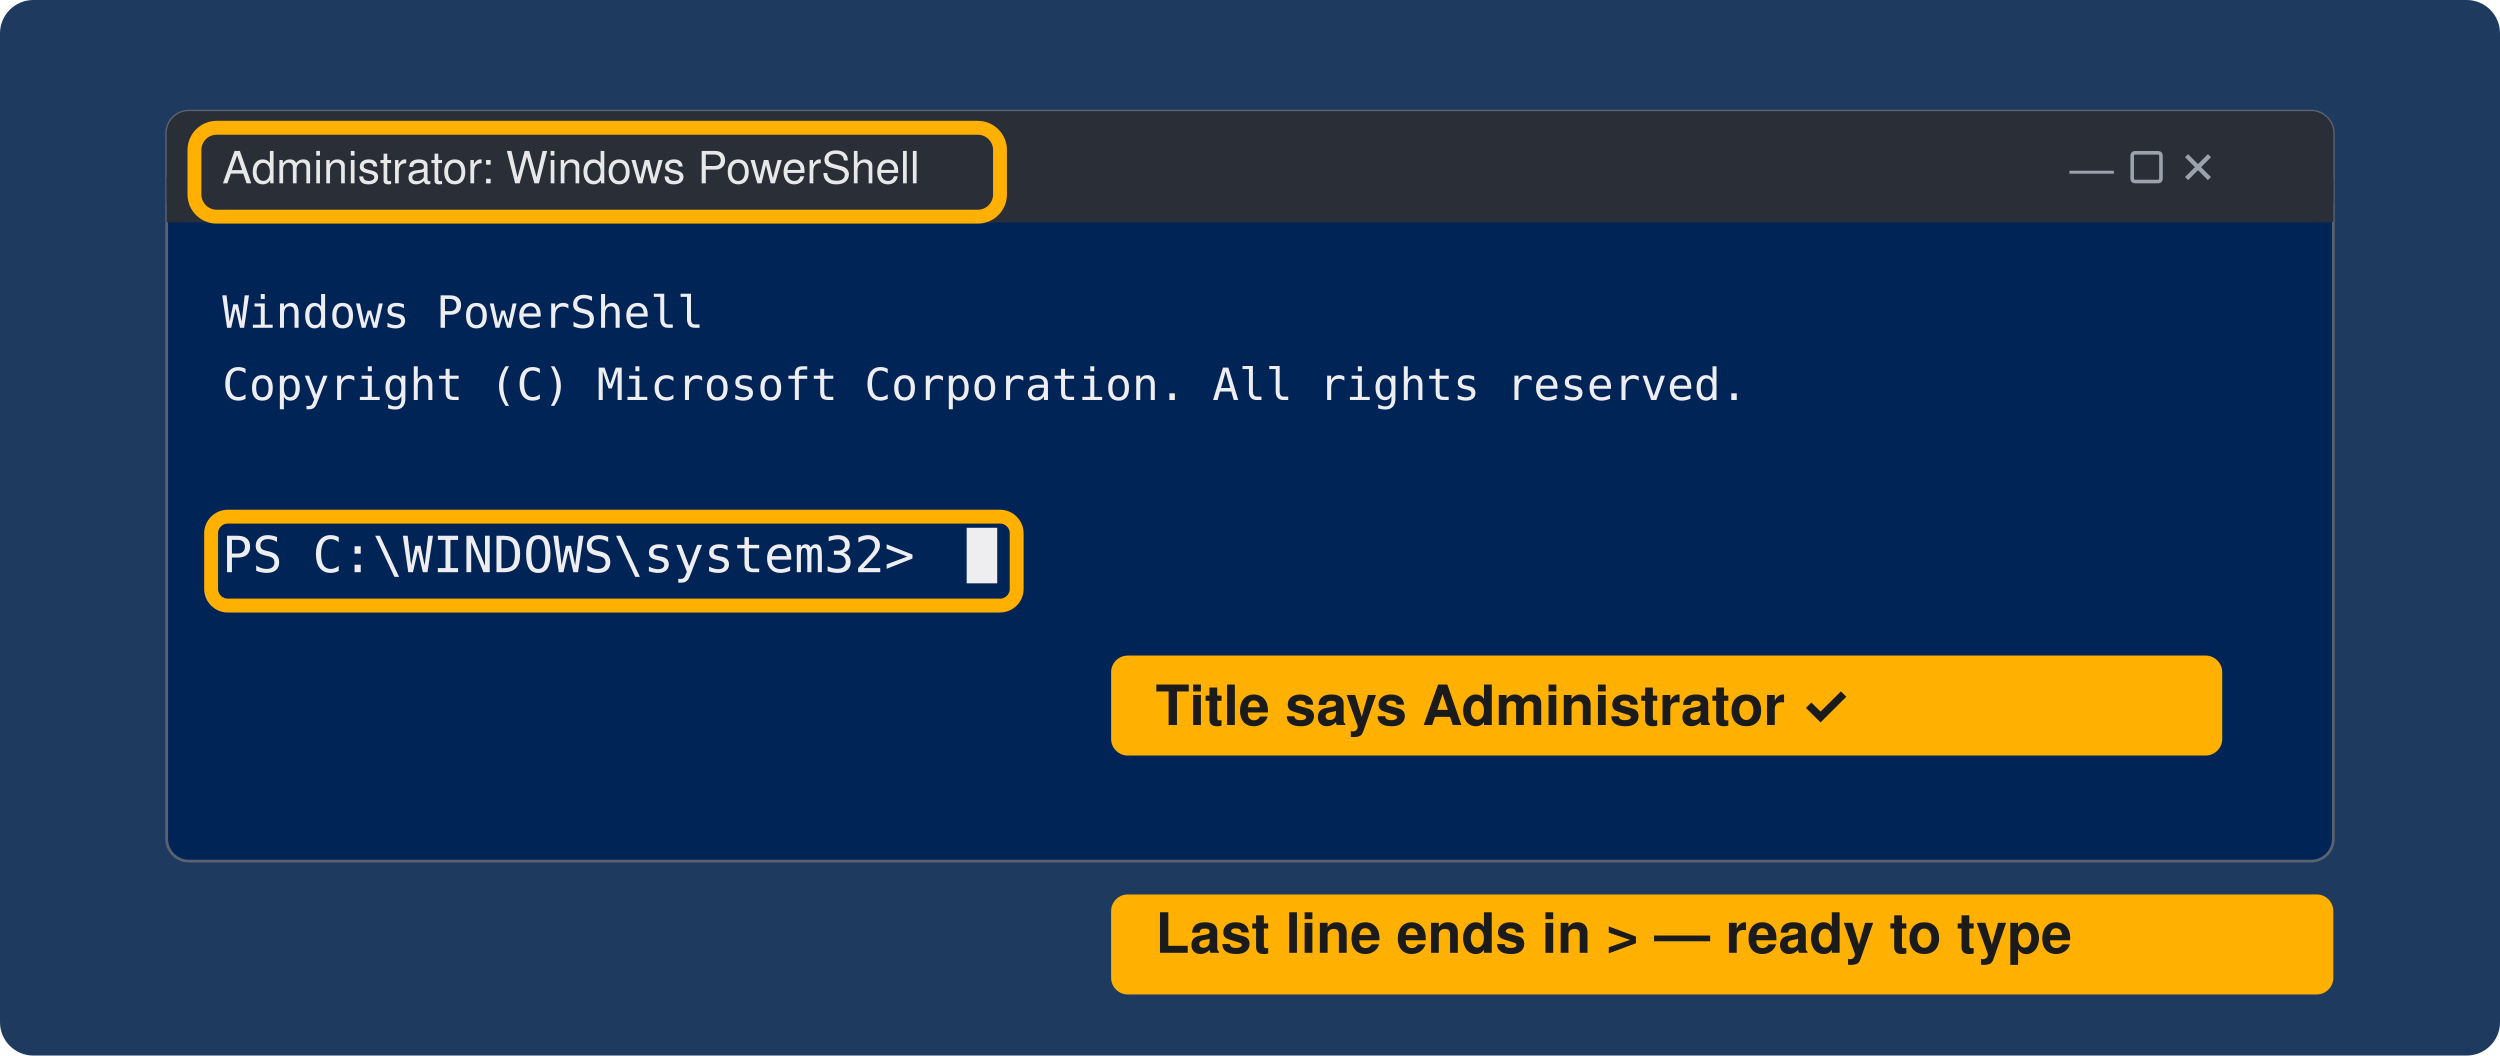
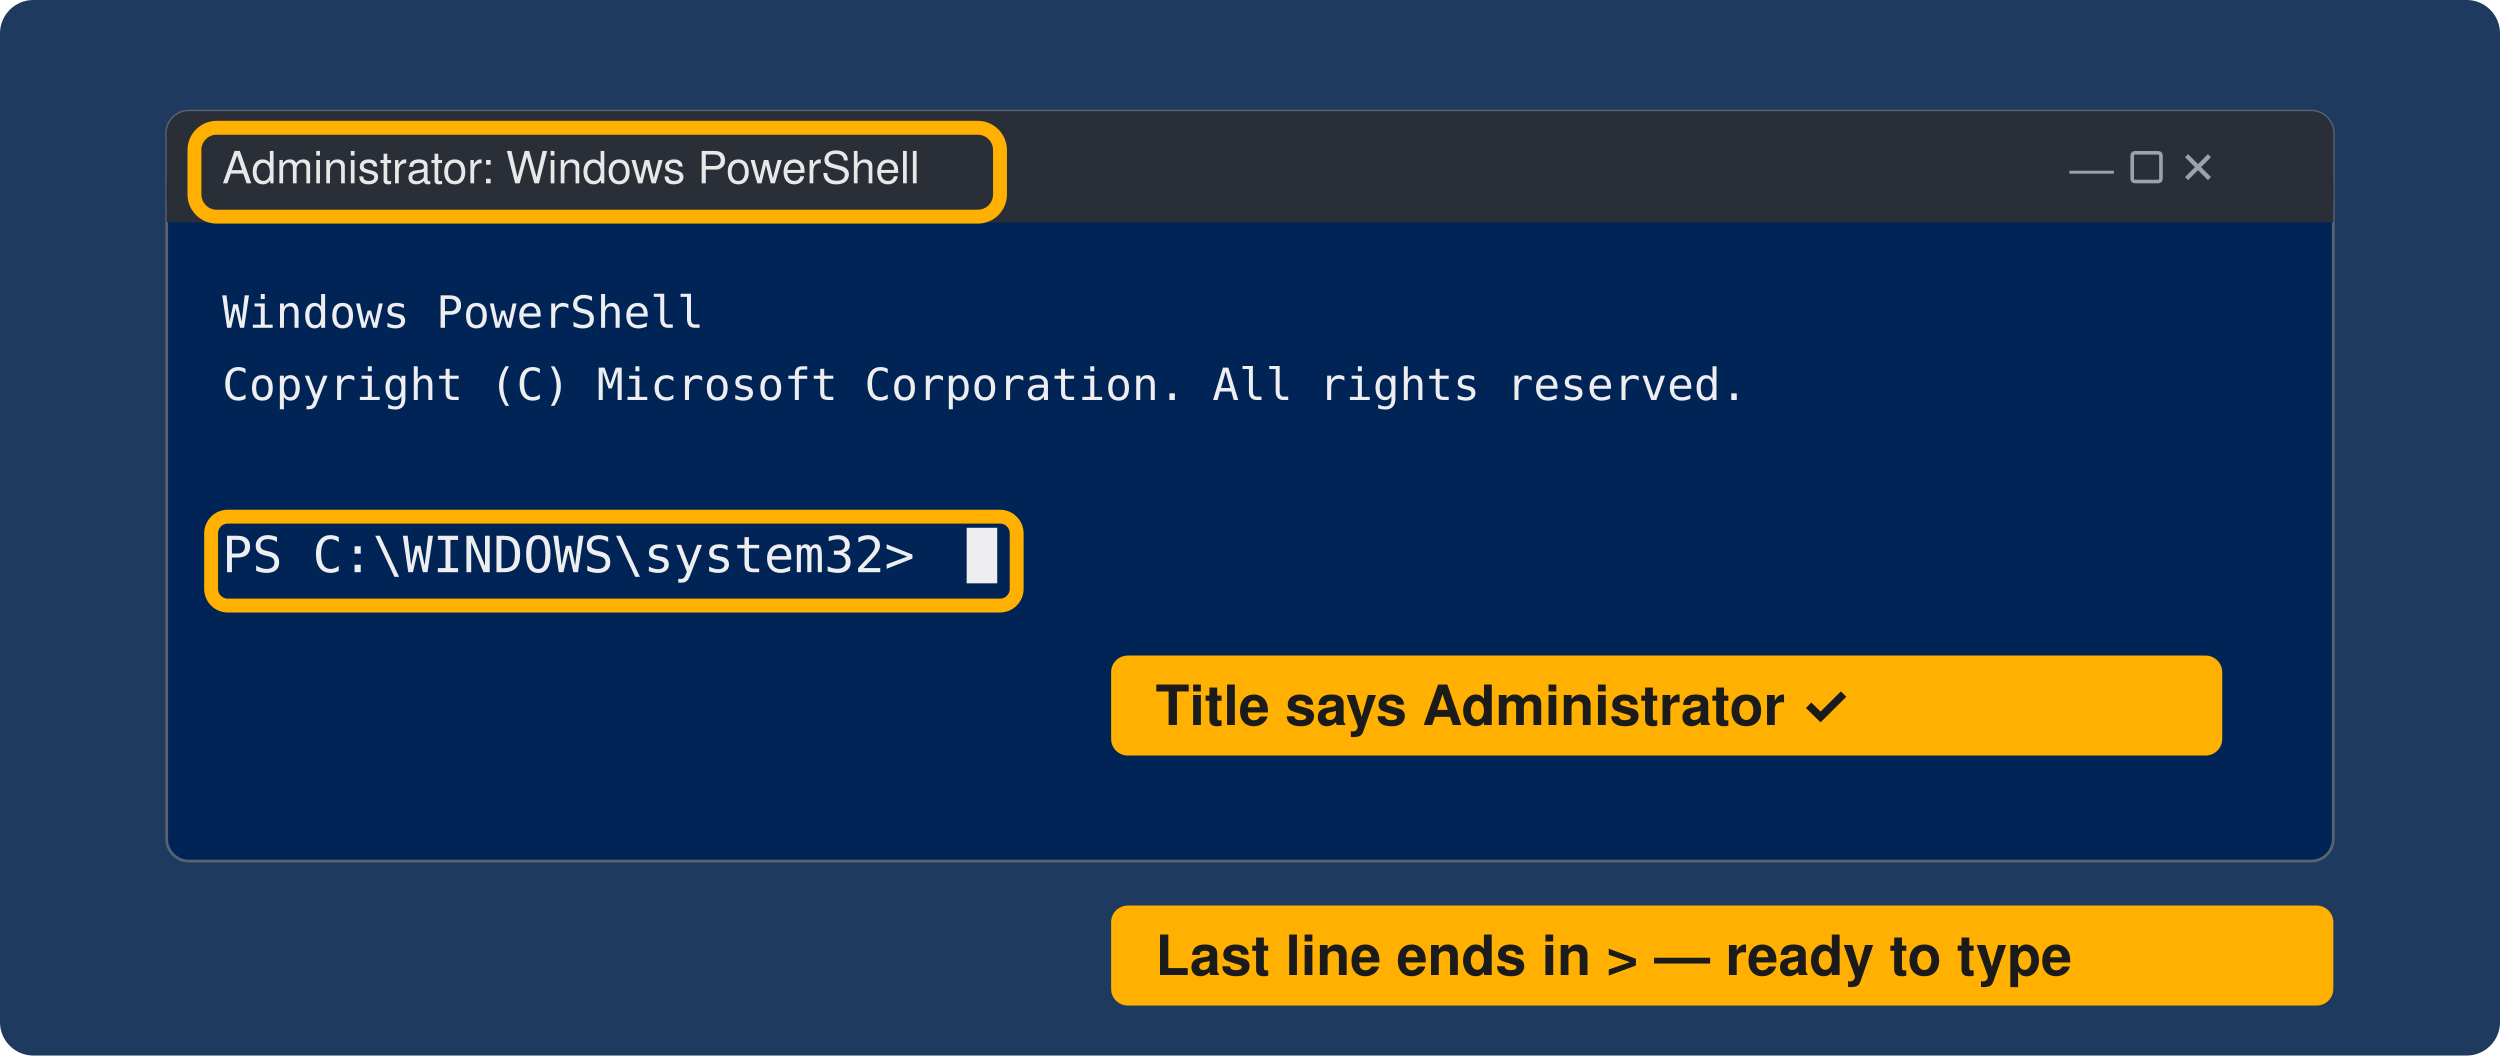
<svg xmlns="http://www.w3.org/2000/svg" viewBox="0 0 900 380" role="img" aria-labelledby="t d">
  <style>
text{font-family:"Segoe UI",system-ui,-apple-system,Helvetica,Arial,sans-serif}
.m{font-family:Consolas,Menlo,ui-monospace,monospace}
.hl{fill:none;stroke:#ffb000;stroke-width:5}
.tag{fill:#ffb000}
.tagt{font-size:20px;font-weight:700;fill:#1b1b1b}
</style>
  <rect width="900" height="380" rx="12" fill="#1f3a5f" />
  <rect x="60" y="40" width="780" height="270" rx="8" fill="#012456" stroke="#5a6270" />
  <rect x="60" y="40" width="780" height="40" rx="8" fill="#2a2f37" />
  <rect x="60" y="64" width="780" height="16" fill="#2a2f37" />
  <text x="80" y="66" font-size="16" fill="#e8e8e8">Administrator: Windows PowerShell</text>
  <text x="745" y="66" font-size="16" fill="#9aa3ad">─   ▢   ✕</text>
  <rect x="70" y="46" width="290" height="32" rx="8" class="hl" />
  <text x="80" y="118" font-size="16" fill="#eeedf0" class="m">Windows PowerShell</text>
  <text x="80" y="144" font-size="16" fill="#eeedf0" class="m">Copyright (C) Microsoft Corporation. All rights reserved.</text>
  <text x="80" y="206" font-size="18" fill="#eeedf0" class="m">PS C:\WINDOWS\system32&gt;</text>
  <rect x="348" y="190" width="11" height="20" fill="#eeedf0" />
  <rect x="76" y="186" width="290" height="32" rx="6" class="hl" />
  <rect x="400" y="236" width="400" height="36" rx="6" class="tag" />
  <text x="416" y="261" class="tagt">Title says Administrator ✓</text>
-   <rect x="400" y="326" width="440" height="36" rx="6" class="tag" transform="translate(0,-4)" />
-   <text x="416" y="347" class="tagt" transform="translate(0,-4)">Last line ends in  &gt;  — ready to type</text>
+   <rect x="400" y="326" width="440" height="36" rx="6" class="tag" />
+   <text x="416" y="351" class="tagt">Last line ends in  &gt;  — ready to type</text>
</svg>
